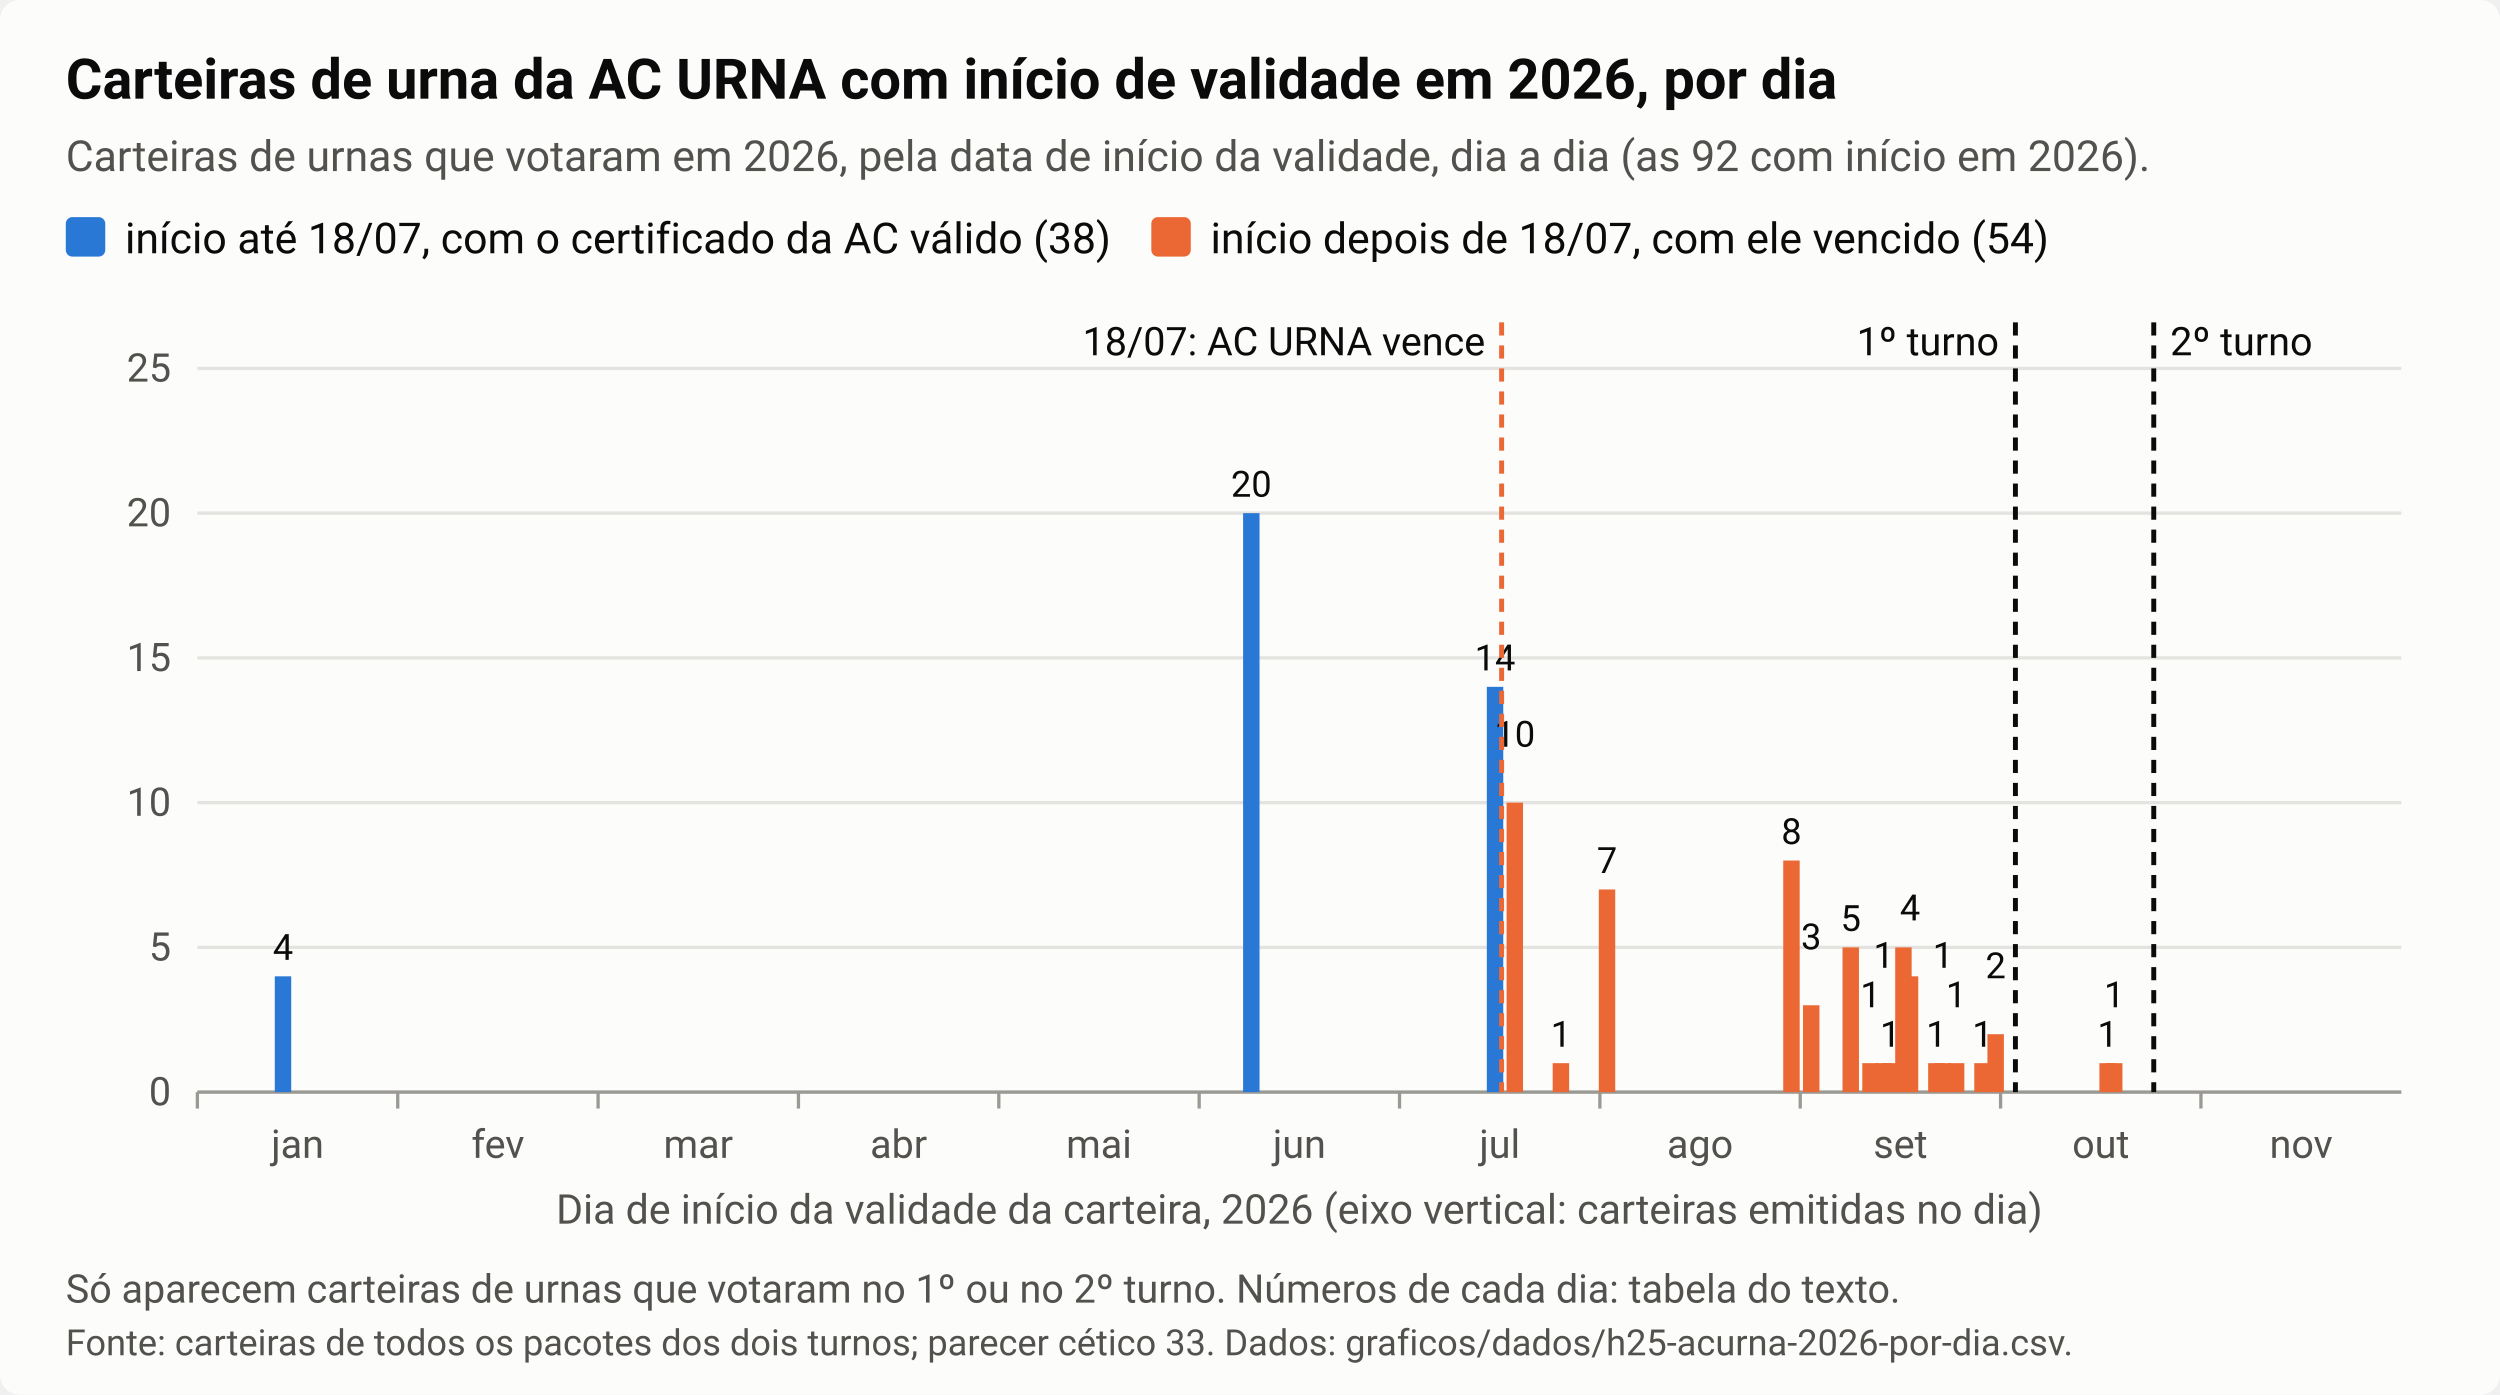
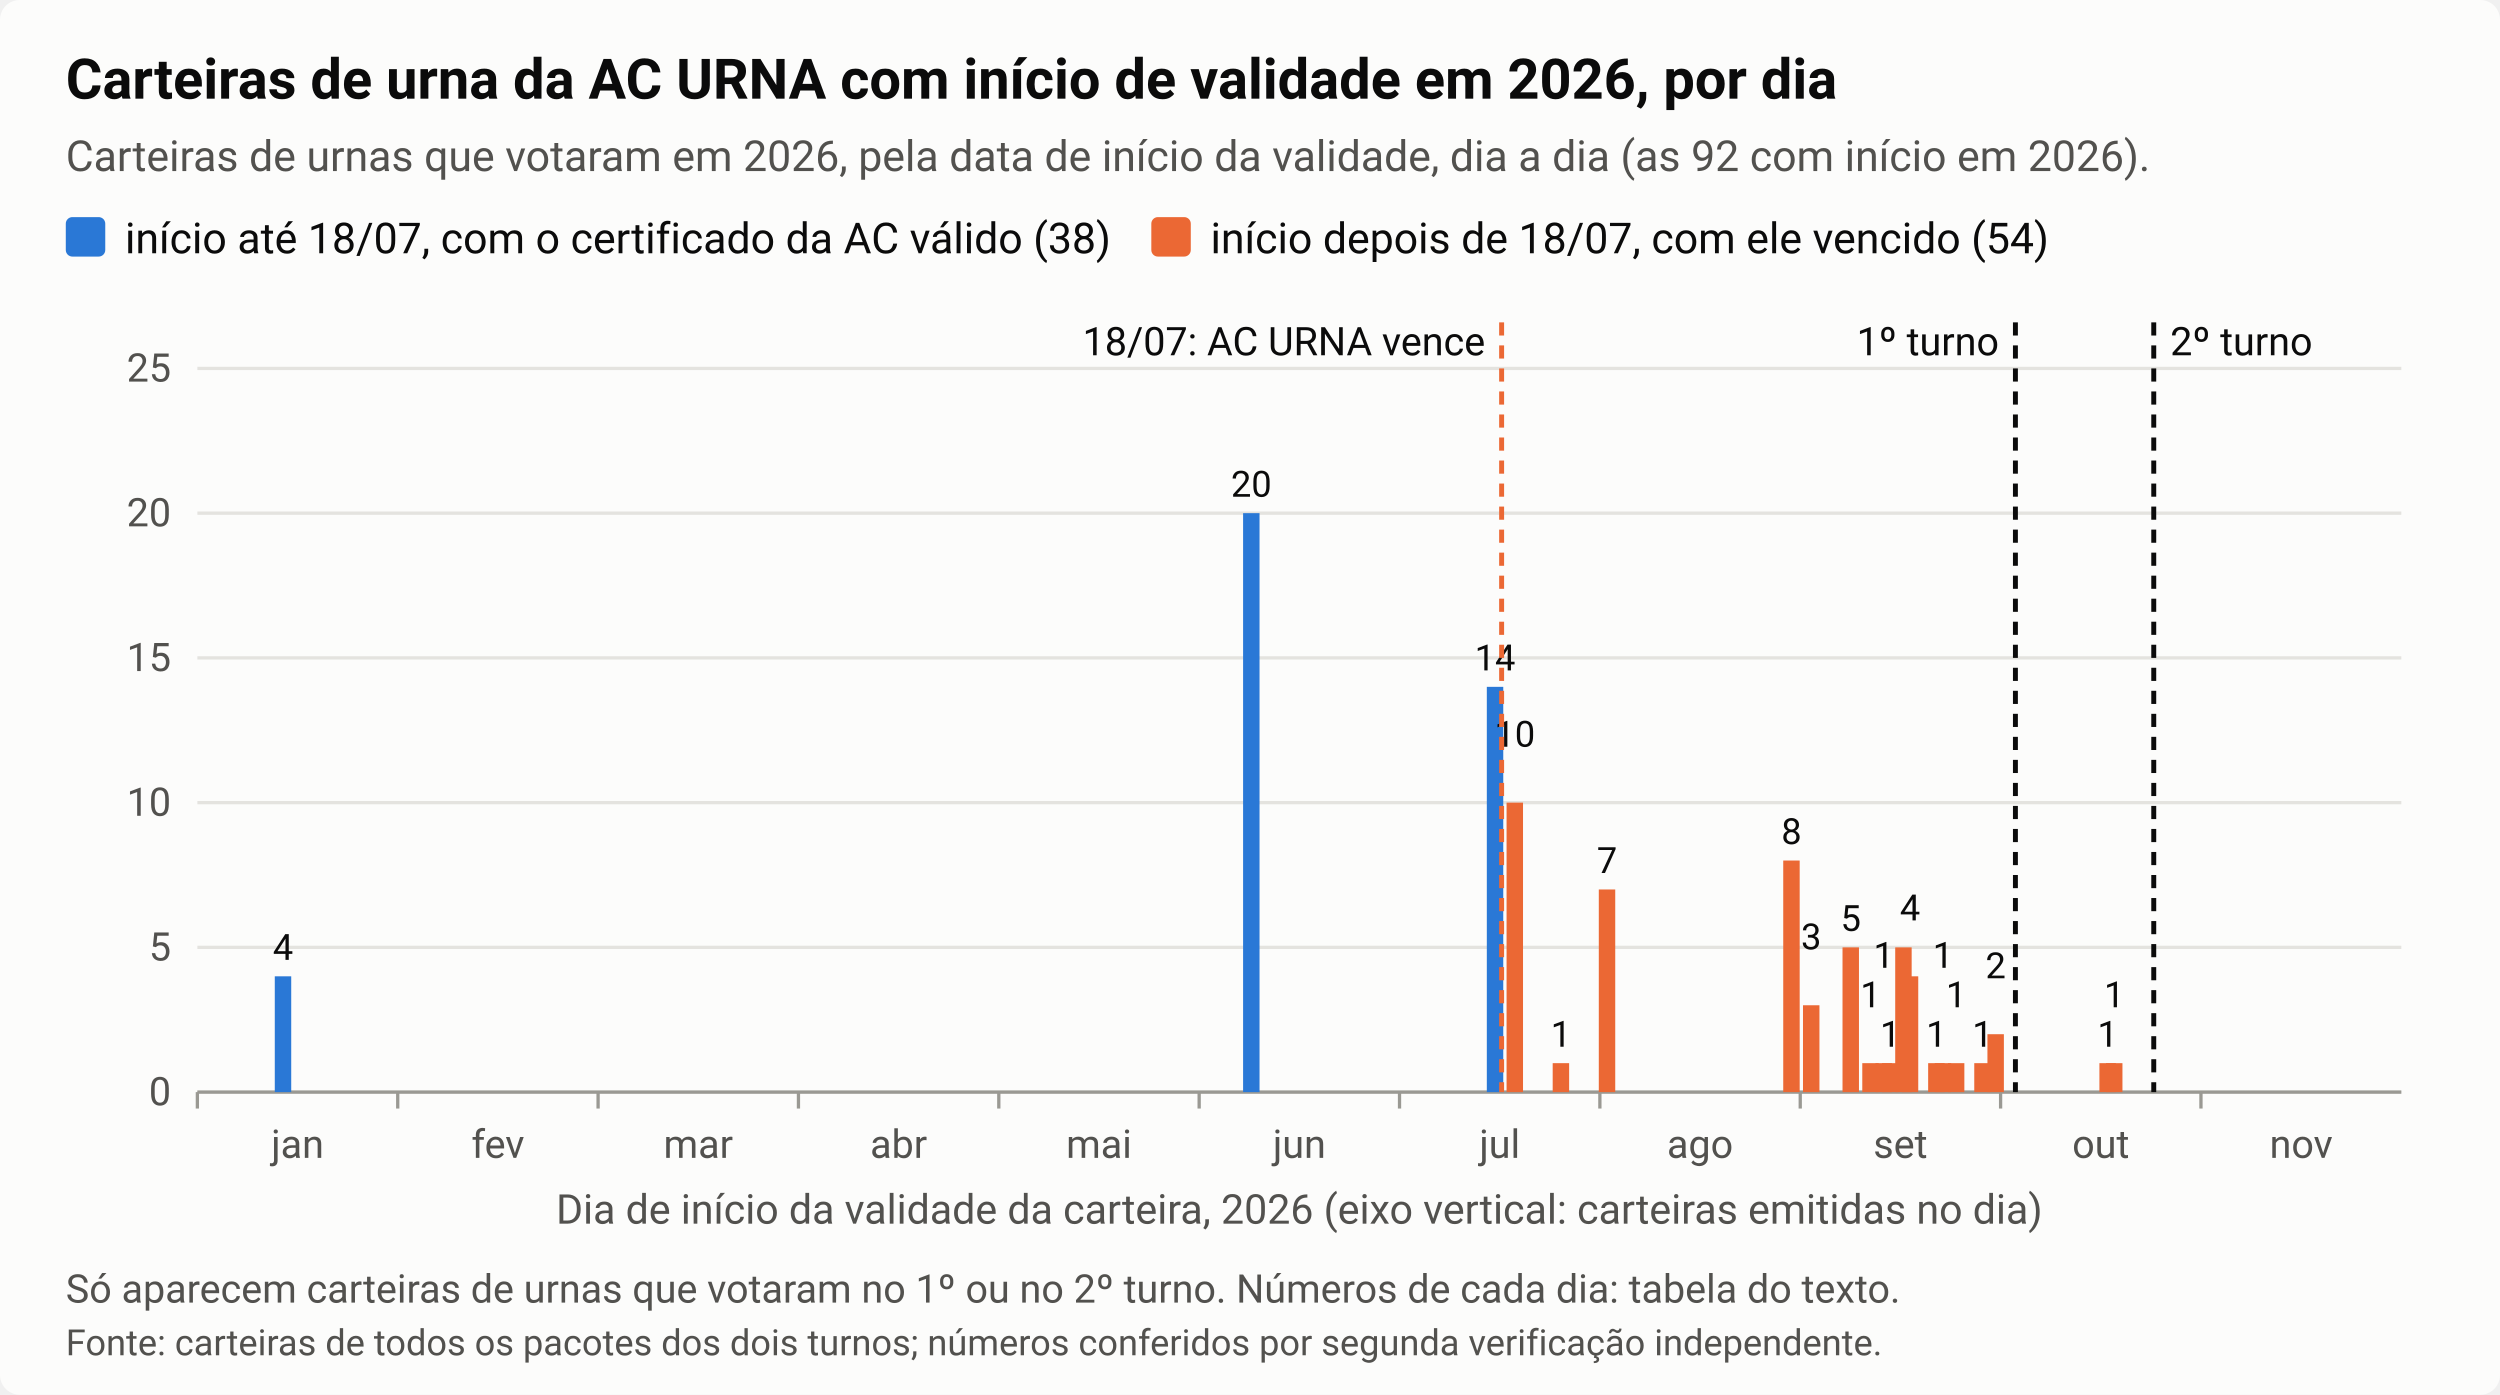
<svg xmlns="http://www.w3.org/2000/svg" viewBox="0 0 760 424" width="760" height="424" role="img" aria-labelledby="titulo desc">
  <style>
  .fundo{fill:#fcfcfb}.t1{fill:#0b0b0b}.t2{fill:#52514e}.tb{fill:#ffffff}.grade{stroke:#e4e3df}.eixo{stroke:#9a9993}
  .s0{fill:#2a78d6}.s1{fill:#eb6834}.s2{fill:#d6d5d0}.marco{stroke:#0b0b0b}.vence{stroke:#eb6834}
  text{font-family:system-ui,-apple-system,'Segoe UI',Roboto,Arial,sans-serif}
  @media (prefers-color-scheme:dark){.fundo{fill:#1a1a19}.t1{fill:#f0efec}.t2{fill:#c3c2b7}.grade{stroke:#383835}.eixo{stroke:#6d6c66}.s0{fill:#3987e5}.s1{fill:#d95926}.s2{fill:#4a4a46}.marco{stroke:#f0efec}.vence{stroke:#d95926}}
</style>
  <rect class="fundo" width="760" height="424" rx="6" />
  <text class="t1" x="20" y="30" font-size="17" font-weight="600">Carteiras de urna da AC URNA com início de validade em 2026, por dia</text>
  <text class="t2" x="20" y="52" font-size="13">Carteiras de urnas que votaram em 2026, pela data de início da validade, dia a dia (as 92 com início em 2026).</text>
  <rect class="s0" x="20" y="66" width="12" height="12" rx="2" />
  <text class="t1" x="38" y="77" font-size="13">início até 18/07, com o certificado da AC válido (38)</text>
  <rect class="s1" x="350" y="66" width="12" height="12" rx="2" />
  <text class="t1" x="368" y="77" font-size="13">início depois de 18/07, com ele vencido (54)</text>
  <line class="grade" x1="60" x2="730" y1="332" y2="332" stroke-width="1" />
  <text class="t2" x="52" y="336" font-size="12" text-anchor="end">0</text>
  <line class="grade" x1="60" x2="730" y1="288" y2="288" stroke-width="1" />
  <text class="t2" x="52" y="292" font-size="12" text-anchor="end">5</text>
  <line class="grade" x1="60" x2="730" y1="244" y2="244" stroke-width="1" />
  <text class="t2" x="52" y="248" font-size="12" text-anchor="end">10</text>
  <line class="grade" x1="60" x2="730" y1="200" y2="200" stroke-width="1" />
  <text class="t2" x="52" y="204" font-size="12" text-anchor="end">15</text>
  <line class="grade" x1="60" x2="730" y1="156" y2="156" stroke-width="1" />
  <text class="t2" x="52" y="160" font-size="12" text-anchor="end">20</text>
  <line class="grade" x1="60" x2="730" y1="112" y2="112" stroke-width="1" />
  <text class="t2" x="52" y="116" font-size="12" text-anchor="end">25</text>
  <line class="eixo" x1="60" x2="60" y1="332" y2="337" stroke-width="1" />
  <text class="t2" x="90.455" y="352" font-size="12" text-anchor="middle">jan</text>
  <line class="eixo" x1="120.909" x2="120.909" y1="332" y2="337" stroke-width="1" />
  <text class="t2" x="151.364" y="352" font-size="12" text-anchor="middle">fev</text>
  <line class="eixo" x1="181.818" x2="181.818" y1="332" y2="337" stroke-width="1" />
  <text class="t2" x="212.273" y="352" font-size="12" text-anchor="middle">mar</text>
  <line class="eixo" x1="242.727" x2="242.727" y1="332" y2="337" stroke-width="1" />
  <text class="t2" x="273.182" y="352" font-size="12" text-anchor="middle">abr</text>
  <line class="eixo" x1="303.636" x2="303.636" y1="332" y2="337" stroke-width="1" />
  <text class="t2" x="334.091" y="352" font-size="12" text-anchor="middle">mai</text>
  <line class="eixo" x1="364.545" x2="364.545" y1="332" y2="337" stroke-width="1" />
  <text class="t2" x="395" y="352" font-size="12" text-anchor="middle">jun</text>
  <line class="eixo" x1="425.455" x2="425.455" y1="332" y2="337" stroke-width="1" />
  <text class="t2" x="455.909" y="352" font-size="12" text-anchor="middle">jul</text>
  <line class="eixo" x1="486.364" x2="486.364" y1="332" y2="337" stroke-width="1" />
  <text class="t2" x="516.818" y="352" font-size="12" text-anchor="middle">ago</text>
  <line class="eixo" x1="547.273" x2="547.273" y1="332" y2="337" stroke-width="1" />
  <text class="t2" x="577.727" y="352" font-size="12" text-anchor="middle">set</text>
  <line class="eixo" x1="608.182" x2="608.182" y1="332" y2="337" stroke-width="1" />
  <text class="t2" x="638.636" y="352" font-size="12" text-anchor="middle">out</text>
  <line class="eixo" x1="669.091" x2="669.091" y1="332" y2="337" stroke-width="1" />
  <text class="t2" x="699.545" y="352" font-size="12" text-anchor="middle">nov</text>
  <line class="eixo" x1="60" x2="730" y1="332" y2="332" stroke-width="1" />
  <rect class="s0" x="83.532" y="296.8" width="5" height="35.2" />
  <text class="t1" x="86.032" y="291.8" font-size="11" text-anchor="middle">4</text>
  <rect class="s0" x="377.899" y="156" width="5" height="176" />
  <text class="t1" x="380.399" y="151" font-size="11" text-anchor="middle">20</text>
  <rect class="s0" x="451.991" y="208.8" width="5" height="123.2" />
  <text class="t1" x="454.491" y="203.8" font-size="11" text-anchor="middle">14</text>
  <rect class="s1" x="457.998" y="244" width="5" height="88" />
  <text class="t1" x="460.498" y="227" font-size="11" text-anchor="middle">10</text>
  <rect class="s1" x="472.016" y="323.2" width="5" height="8.8" />
  <text class="t1" x="474.516" y="318.2" font-size="11" text-anchor="middle">1</text>
  <rect class="s1" x="486.033" y="270.4" width="5" height="61.6" />
  <text class="t1" x="488.533" y="265.4" font-size="11" text-anchor="middle">7</text>
  <rect class="s1" x="542.103" y="261.6" width="5" height="70.4" />
  <text class="t1" x="544.603" y="256.6" font-size="11" text-anchor="middle">8</text>
  <rect class="s1" x="548.11" y="305.6" width="5" height="26.4" />
  <text class="t1" x="550.61" y="288.6" font-size="11" text-anchor="middle">3</text>
  <rect class="s1" x="560.125" y="288" width="5" height="44" />
  <text class="t1" x="562.625" y="283" font-size="11" text-anchor="middle">5</text>
  <rect class="s1" x="566.133" y="323.2" width="5" height="8.8" />
  <text class="t1" x="568.633" y="306.2" font-size="11" text-anchor="middle">1</text>
  <rect class="s1" x="570.138" y="323.2" width="5" height="8.8" />
  <text class="t1" x="572.638" y="294.2" font-size="11" text-anchor="middle">1</text>
  <rect class="s1" x="572.14" y="323.2" width="5" height="8.8" />
  <text class="t1" x="574.64" y="318.2" font-size="11" text-anchor="middle">1</text>
  <rect class="s1" x="576.145" y="288" width="5" height="44" />
  <rect class="s1" x="578.148" y="296.8" width="5" height="35.2" />
  <text class="t1" x="580.648" y="279.8" font-size="11" text-anchor="middle">4</text>
  <rect class="s1" x="586.158" y="323.2" width="5" height="8.8" />
  <text class="t1" x="588.658" y="318.2" font-size="11" text-anchor="middle">1</text>
  <rect class="s1" x="588.16" y="323.2" width="5" height="8.8" />
  <text class="t1" x="590.66" y="294.2" font-size="11" text-anchor="middle">1</text>
  <rect class="s1" x="592.165" y="323.2" width="5" height="8.8" />
  <text class="t1" x="594.665" y="306.2" font-size="11" text-anchor="middle">1</text>
  <rect class="s1" x="600.175" y="323.2" width="5" height="8.8" />
  <text class="t1" x="602.675" y="318.2" font-size="11" text-anchor="middle">1</text>
  <rect class="s1" x="604.18" y="314.4" width="5" height="17.6" />
  <text class="t1" x="606.68" y="297.4" font-size="11" text-anchor="middle">2</text>
  <rect class="s1" x="638.222" y="323.2" width="5" height="8.8" />
  <text class="t1" x="640.722" y="318.2" font-size="11" text-anchor="middle">1</text>
  <rect class="s1" x="640.225" y="323.2" width="5" height="8.8" />
  <text class="t1" x="642.725" y="306.2" font-size="11" text-anchor="middle">1</text>
  <line class="vence" x1="456.493" x2="456.493" y1="98" y2="332" stroke-width="1.5" stroke-dasharray="4 3" />
  <text class="t1" x="451.493" y="108" font-size="12" text-anchor="end">18/07: AC URNA vence</text>
  <line class="marco" x1="612.687" x2="612.687" y1="98" y2="332" stroke-width="1.5" stroke-dasharray="4 3" />
  <text class="t1" x="607.687" y="108" font-size="12" text-anchor="end">1º turno</text>
  <line class="marco" x1="654.74" x2="654.74" y1="98" y2="332" stroke-width="1.5" stroke-dasharray="4 3" />
  <text class="t1" x="659.74" y="108" font-size="12" text-anchor="start">2º turno</text>
  <text class="t2" x="395" y="372" font-size="12.5" text-anchor="middle">Dia de início da validade da carteira, 2026 (eixo vertical: carteiras emitidas no dia)</text>
  <text class="t2" x="20" y="396" font-size="12">Só aparecem carteiras de urnas que votaram no 1º ou no 2º turno. Números de cada dia: tabela do texto.</text>
-   <text class="t2" x="20" y="412" font-size="11">Fonte: carteiras de todos os pacotes dos dois turnos; parecer cético 33. Dados: graficos/dados/h25-acurna-2026-por-dia.csv.</text>
+   <text class="t2" x="20" y="412" font-size="11">Fonte: carteiras de todos os pacotes dos dois turnos; números conferidos por segunda verificação independente.</text>
</svg>
